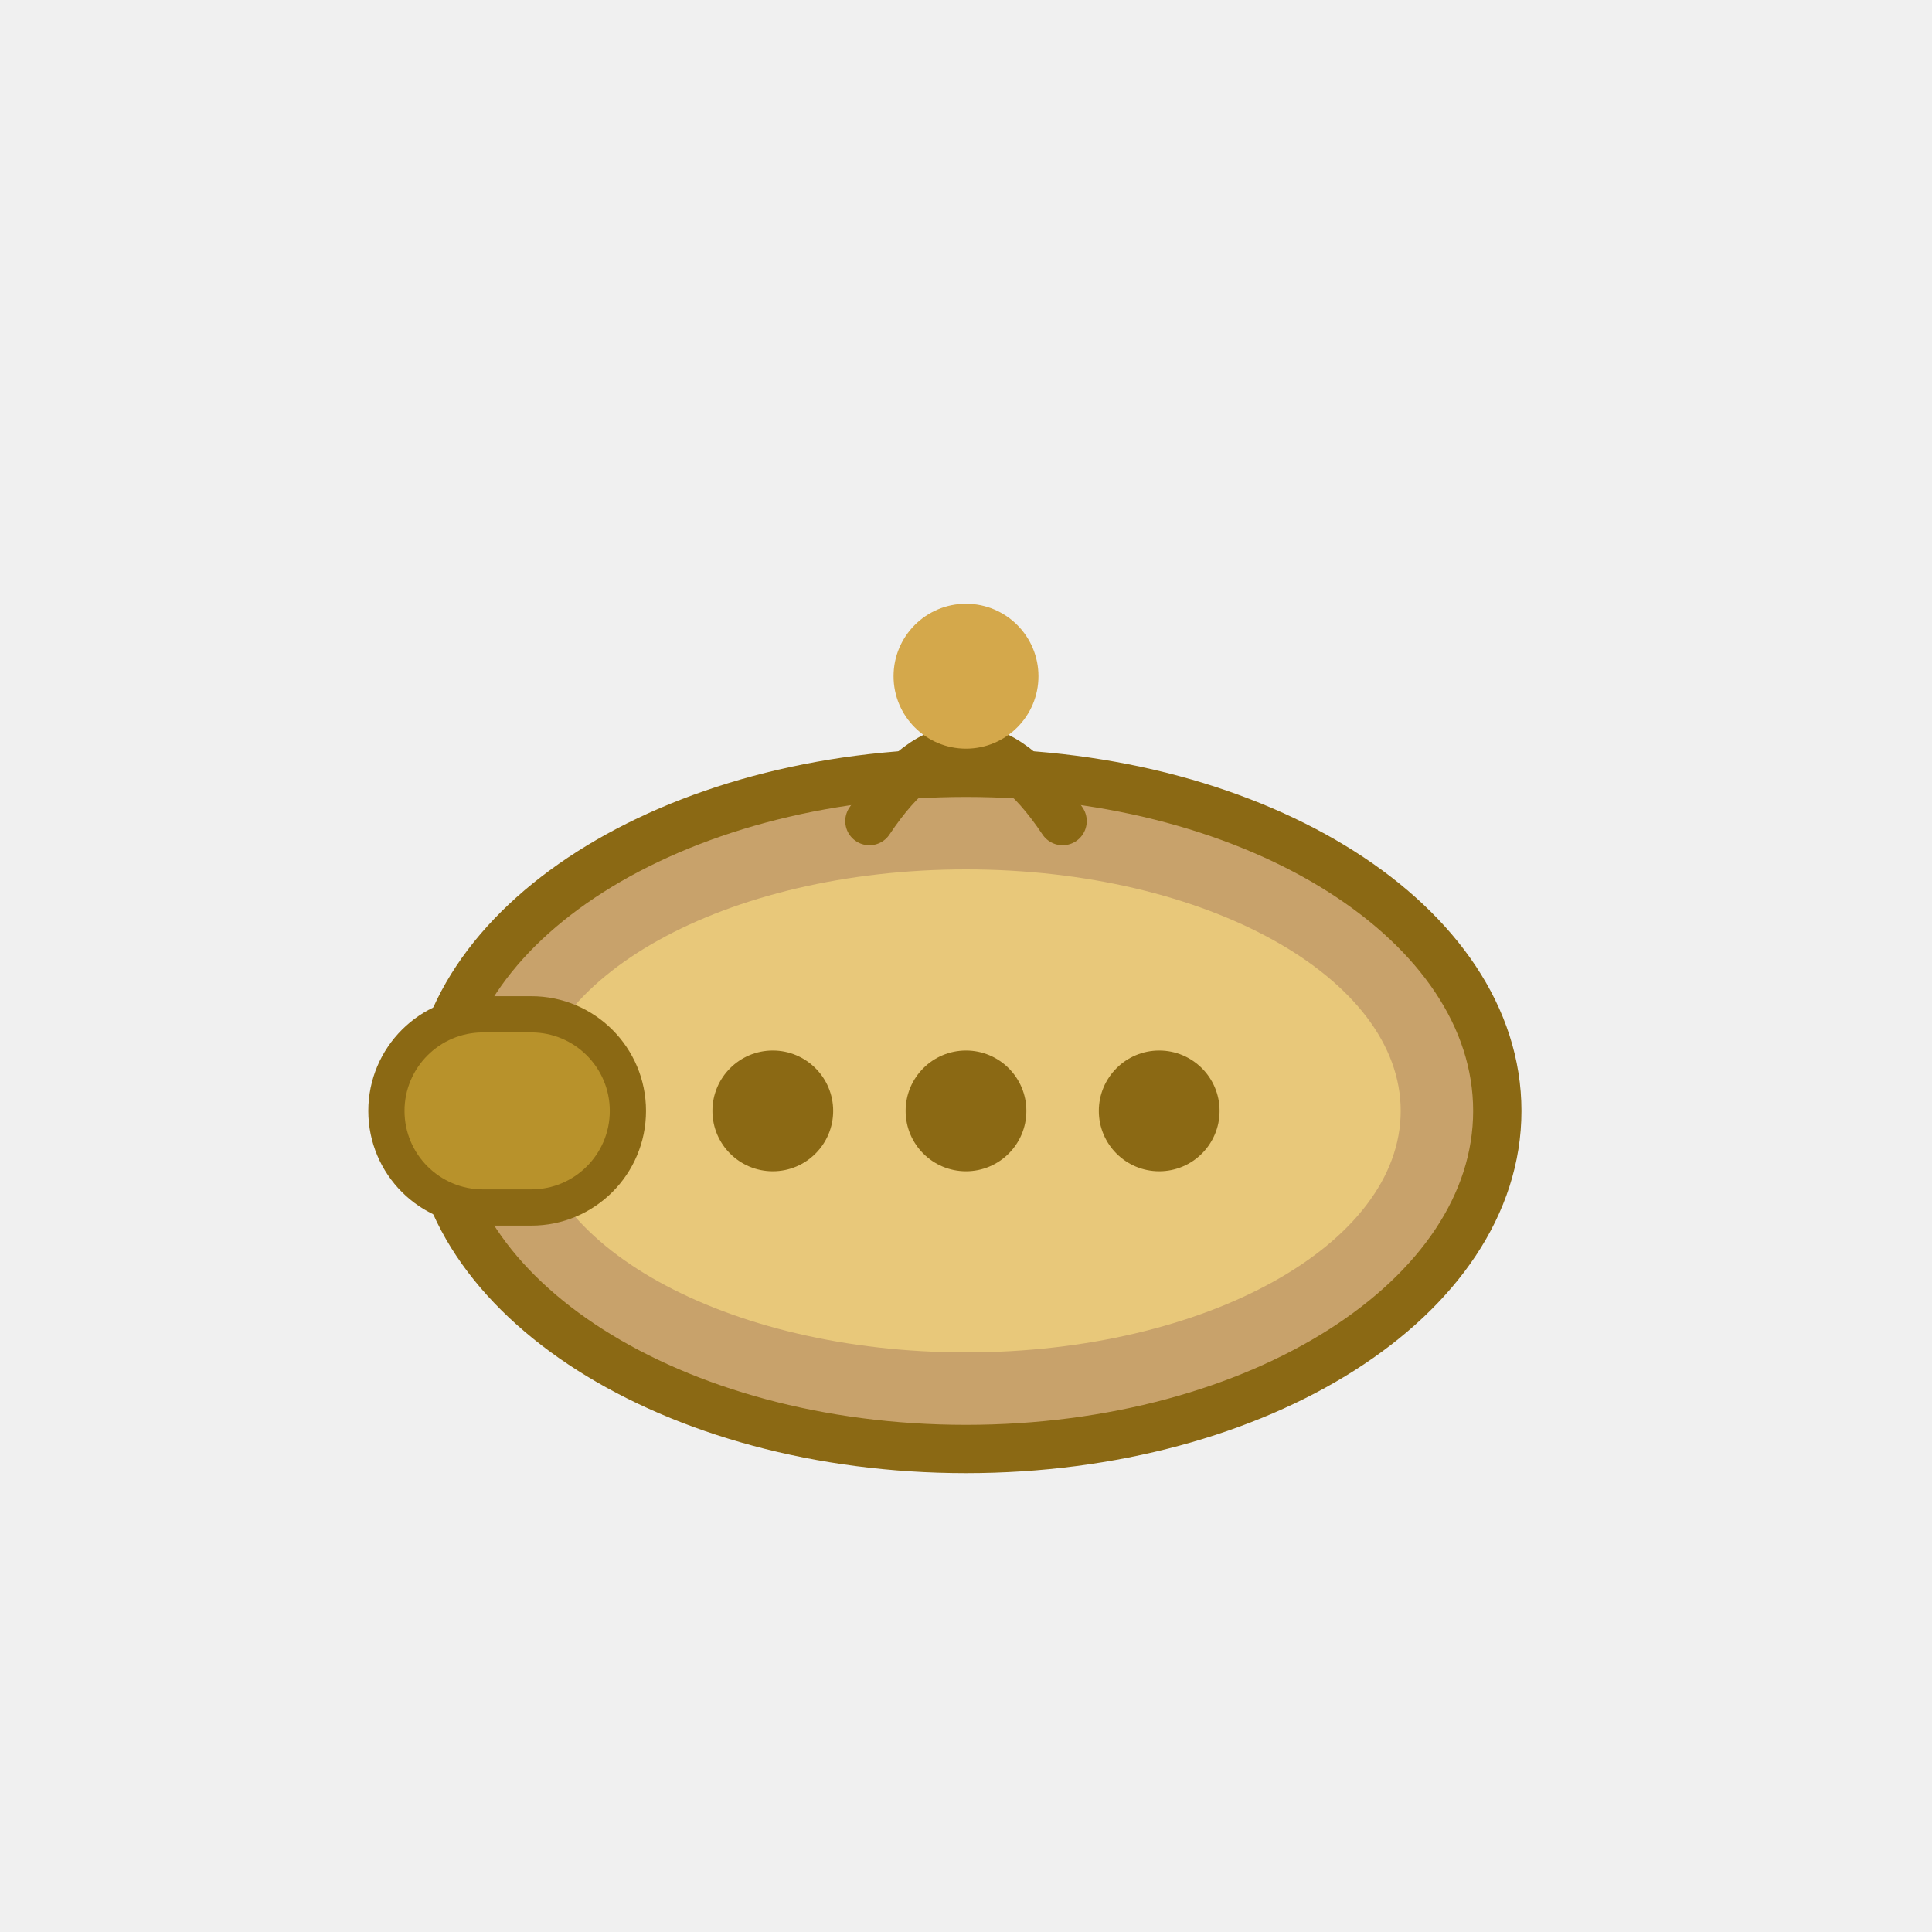
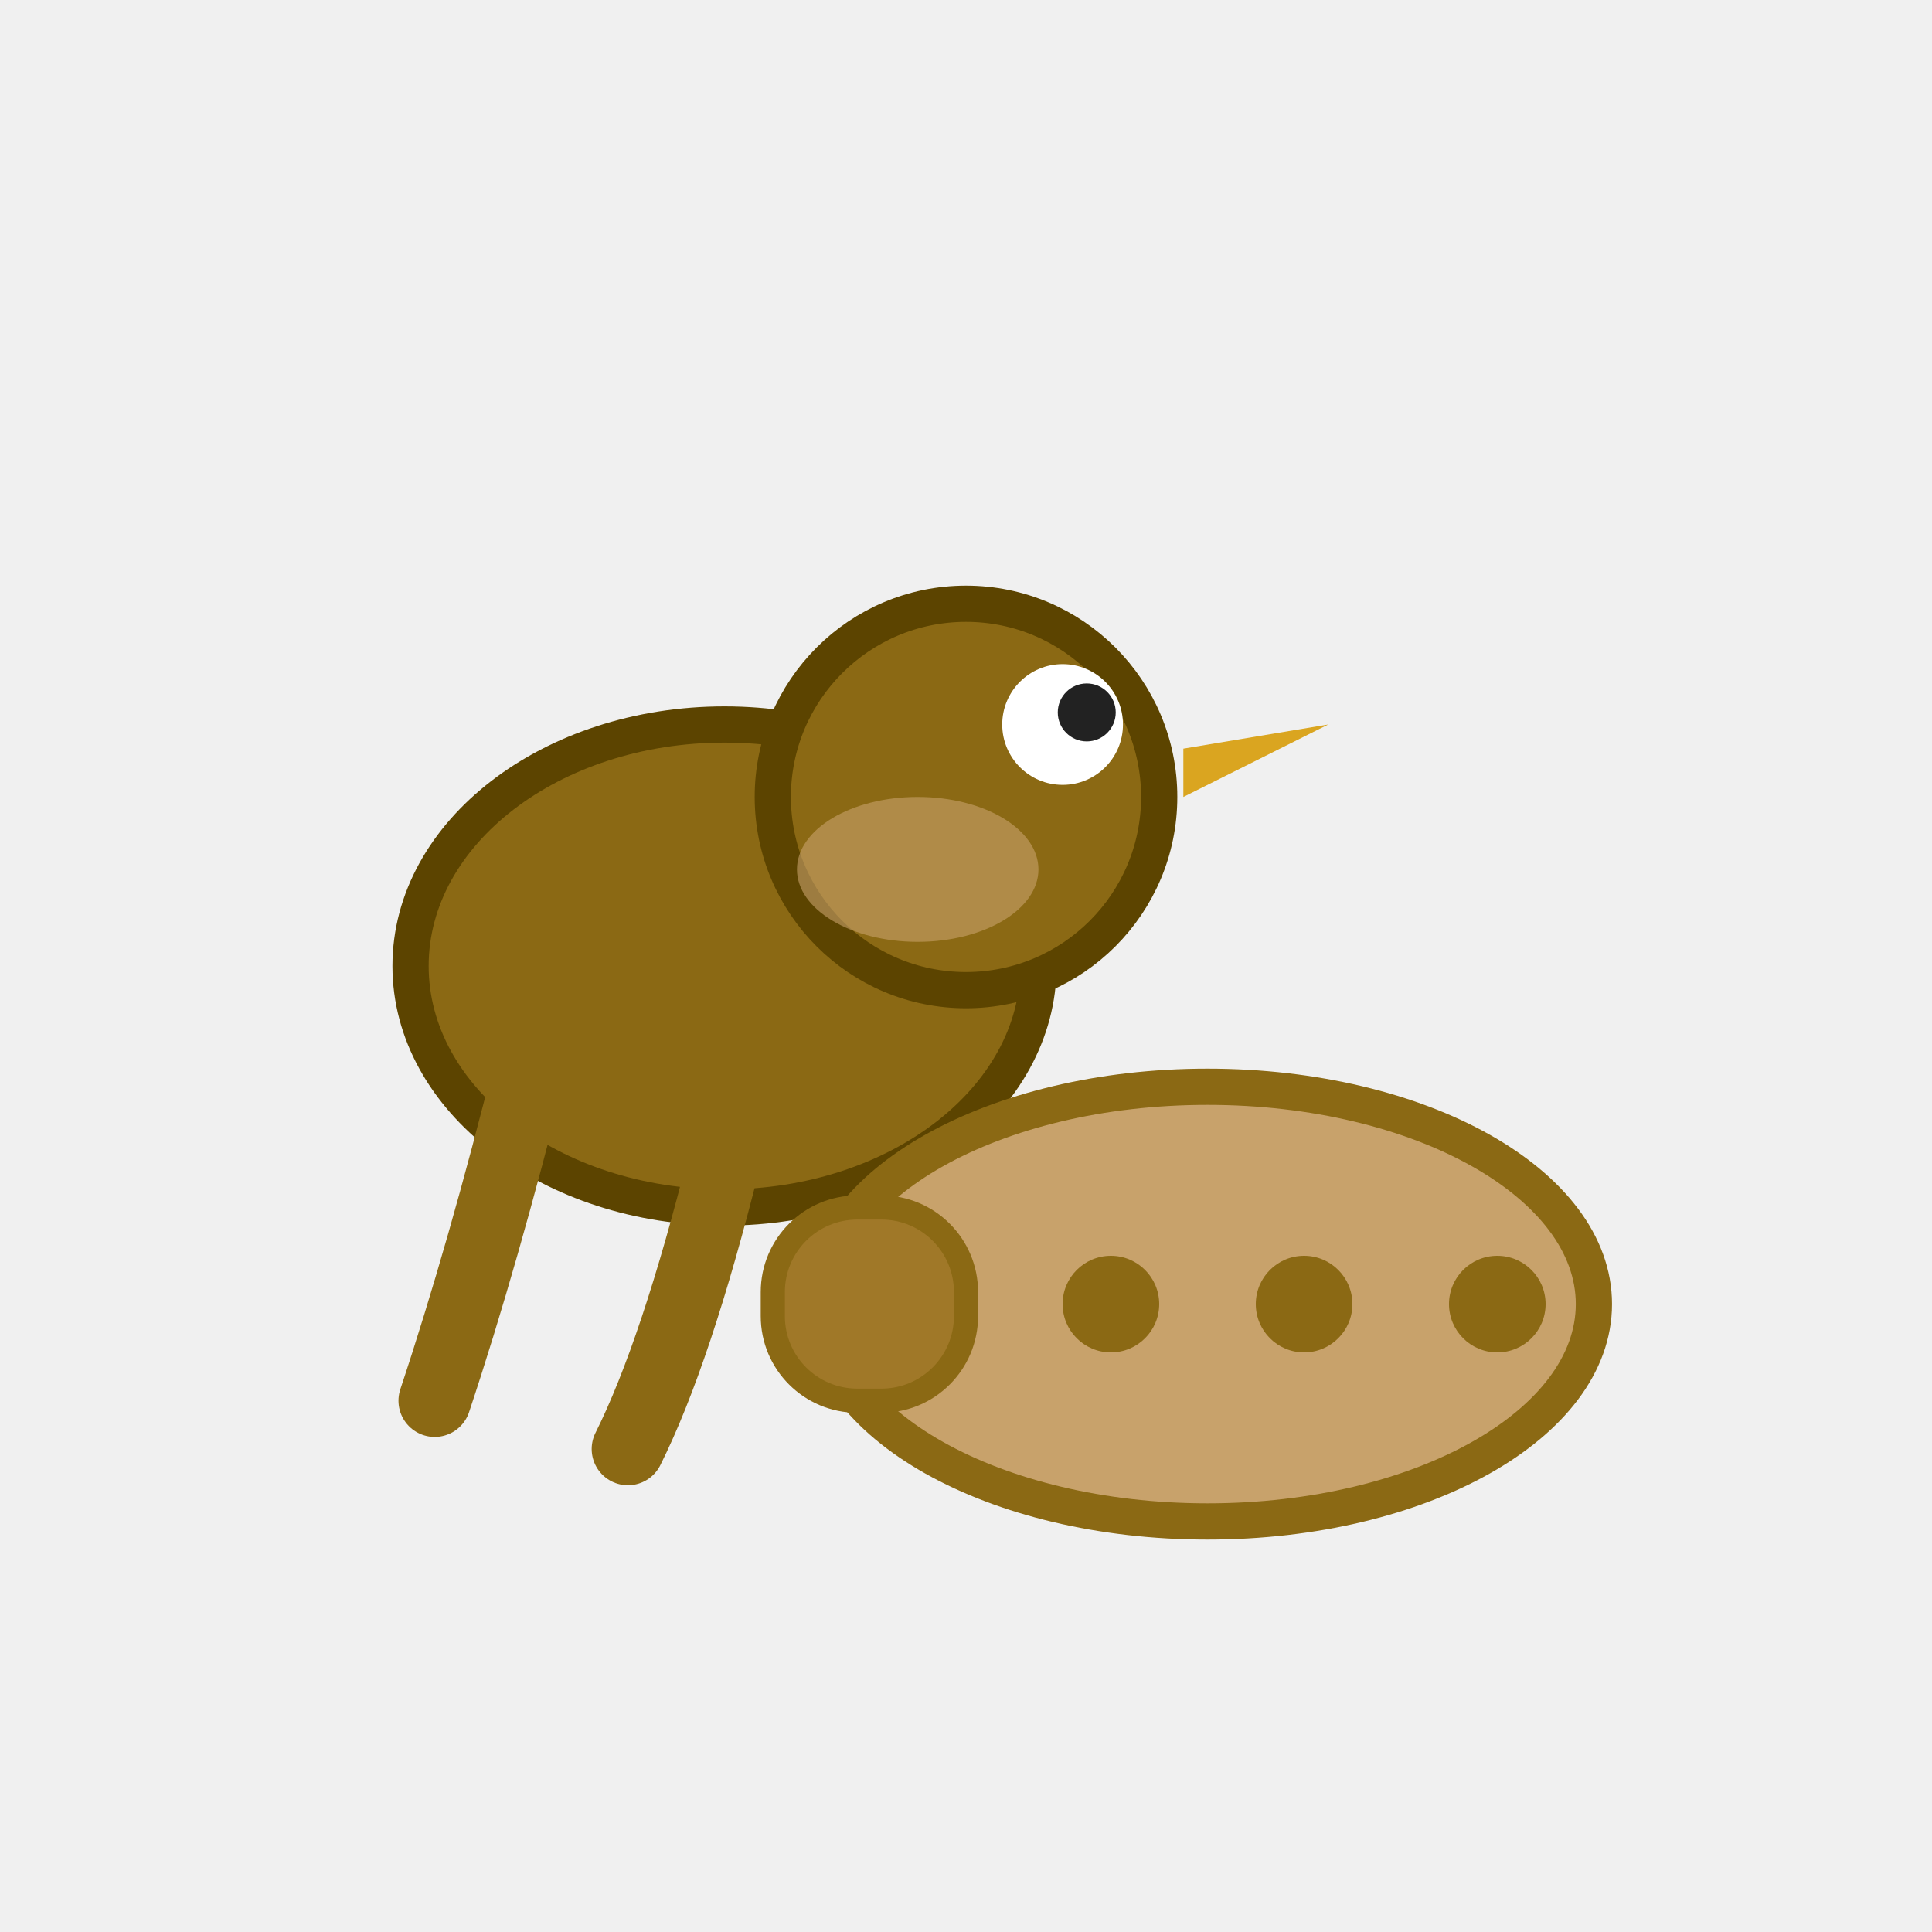
<svg xmlns="http://www.w3.org/2000/svg" viewBox="0 0 80 80">
-   <ellipse cx="40" cy="46" rx="22" ry="14" fill="#C8A26B" stroke="#8B6914" stroke-width="2" />
-   <ellipse cx="40" cy="46" rx="18" ry="10" fill="#E8C87A" />
-   <rect x="16" y="42" width="10" height="8" rx="4" fill="#B8922B" stroke="#8B6914" stroke-width="1.5" />
-   <circle cx="32" cy="46" r="2.5" fill="#8B6914" />
-   <circle cx="40" cy="46" r="2.5" fill="#8B6914" />
-   <circle cx="48" cy="46" r="2.5" fill="#8B6914" />
-   <path d="M36 34 Q40 28 44 34" stroke="#8B6914" stroke-width="2" fill="none" stroke-linecap="round" />
-   <circle cx="40" cy="28" r="3" fill="#D4A84B" />
+   <ellipse cx="30" cy="40" rx="13" ry="10" fill="#8B6914" stroke="#5C4400" stroke-width="1.5" />
+   <circle cx="40" cy="33" r="8" fill="#8B6914" stroke="#5C4400" stroke-width="1.5" />
+   <ellipse cx="38" cy="36" rx="5" ry="3" fill="#C8A26B" opacity="0.6" />
+   <circle cx="44" cy="30" r="2.5" fill="#fff" />
+   <circle cx="45" cy="29.5" r="1.2" fill="#222" />
+   <polygon points="49,31 55,30 49,33" fill="#DAA520" />
+   <path d="M22 44 Q20 52 18 58" stroke="#8B6914" stroke-width="3" fill="none" stroke-linecap="round" />
+   <path d="M30 48 Q28 56 26 60" stroke="#8B6914" stroke-width="3" fill="none" stroke-linecap="round" />
+   <ellipse cx="50" cy="54" rx="16" ry="9" fill="#C8A26B" stroke="#8B6914" stroke-width="1.5" />
+   <rect x="32" y="50" width="8" height="8" rx="3.5" fill="#A07828" stroke="#8B6914" stroke-width="1" />
+   <circle cx="46" cy="54" r="2" fill="#8B6914" />
+   <circle cx="54" cy="54" r="2" fill="#8B6914" />
+   <circle cx="62" cy="54" r="2" fill="#8B6914" />
</svg>
